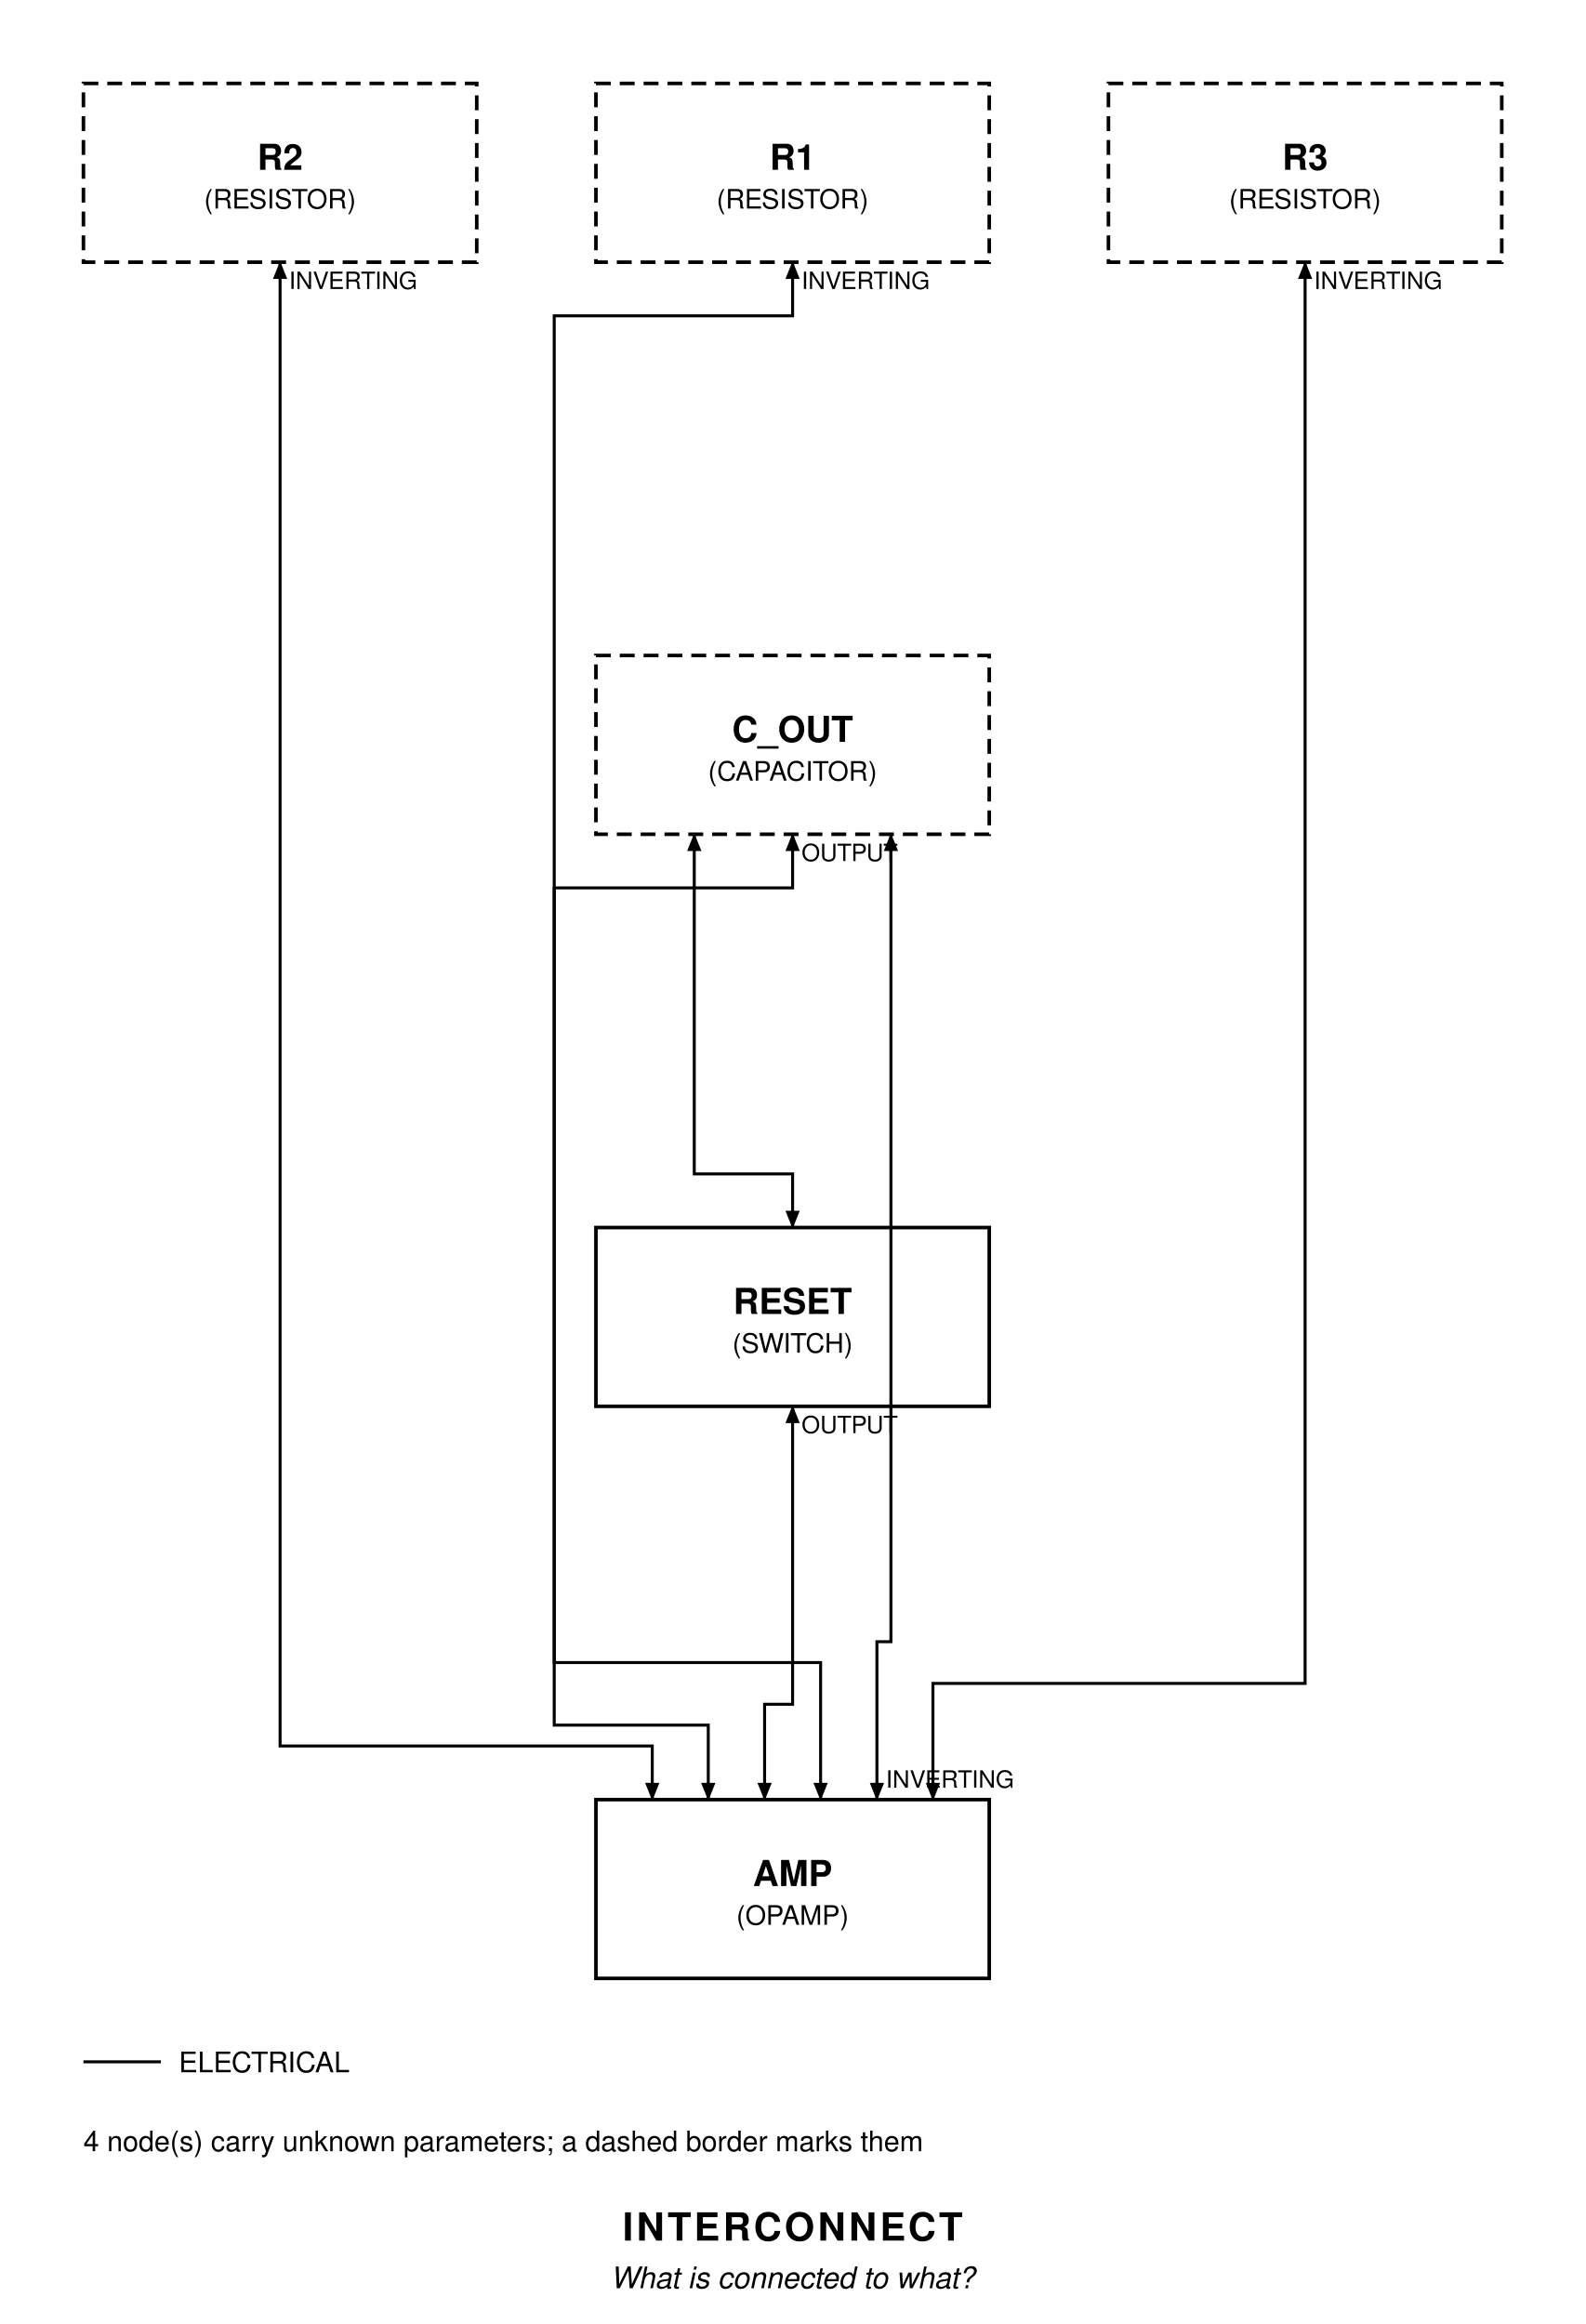
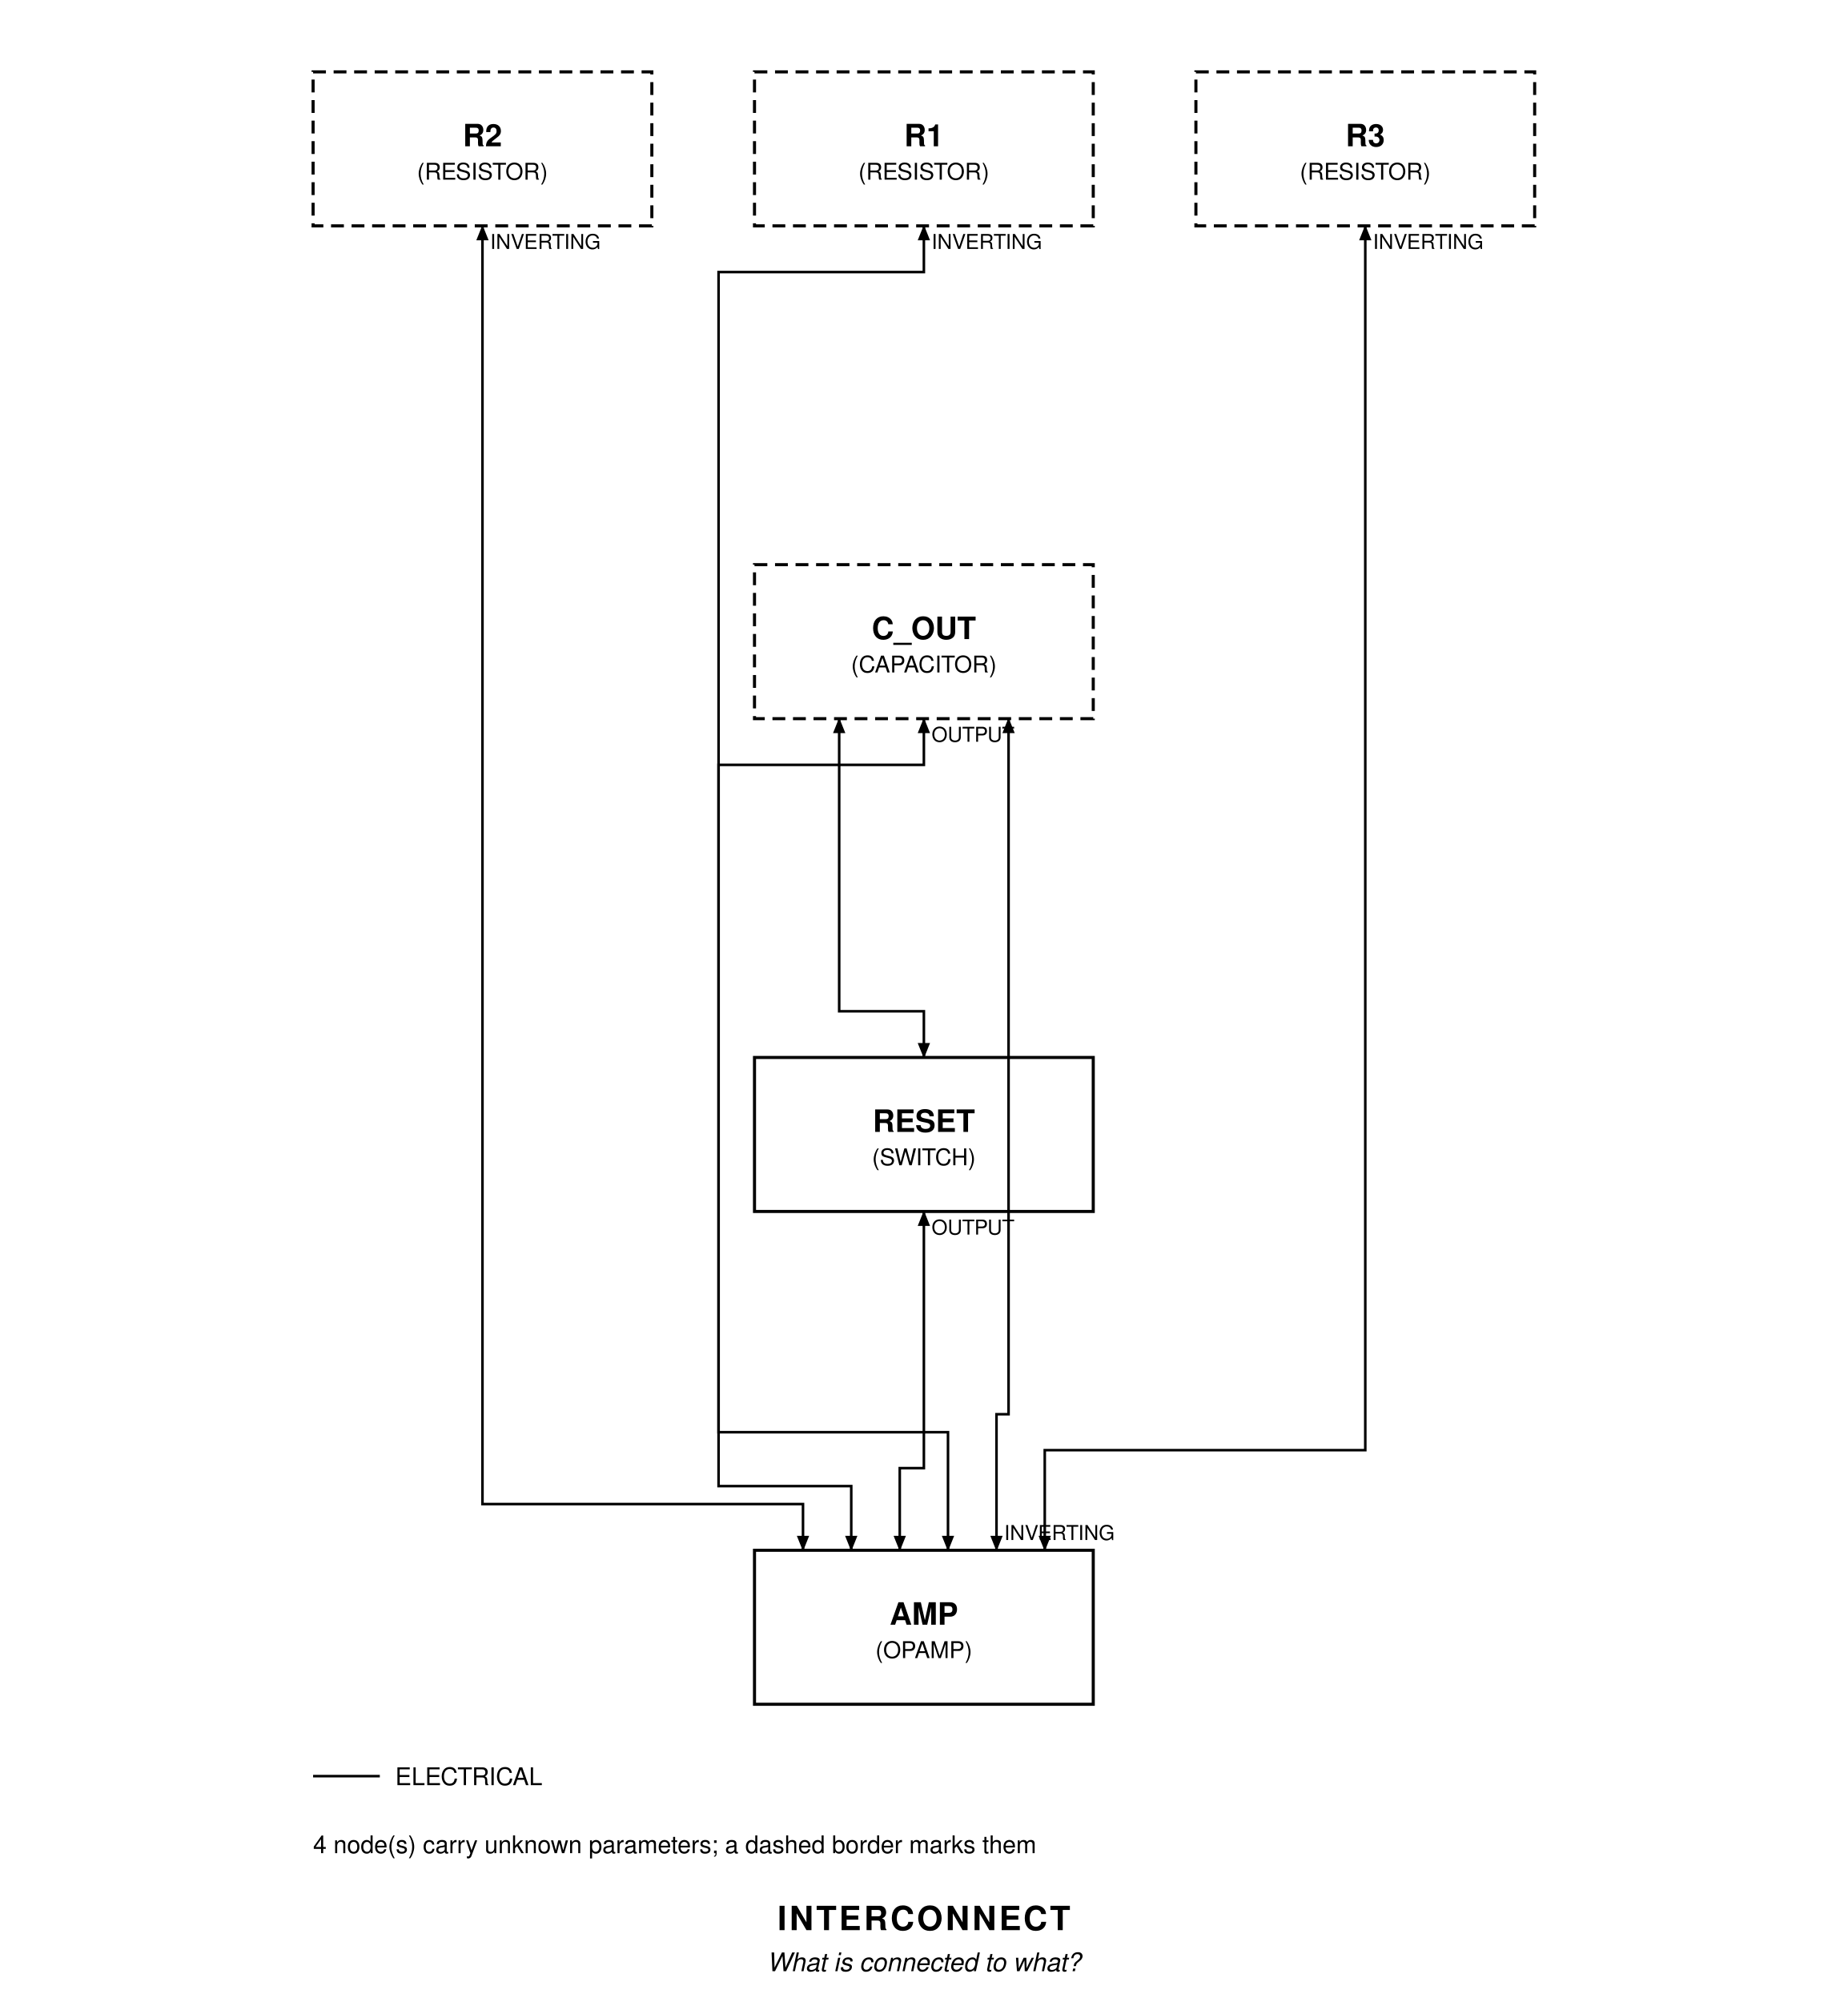
- <svg xmlns="http://www.w3.org/2000/svg" width="532" height="780" viewBox="0 0 532 780" font-family="Helvetica, Arial, sans-serif">
+ <svg xmlns="http://www.w3.org/2000/svg" width="720" height="780" viewBox="0 0 720 780" font-family="Helvetica, Arial, sans-serif">
  <defs>
    <marker id="arrow" viewBox="0 0 8 8" refX="7.5" refY="4" markerWidth="6" markerHeight="6" orient="auto-start-reverse">
      <path d="M0,0.8 L8,4 L0,7.2 Z" fill="#000000" />
    </marker>
  </defs>
-   <polyline points="94.0,88.0 94.0,586.0 218.9,586.0 218.9,604.0" fill="none" stroke="#000000" stroke-width="1" marker-start="url(#arrow)" marker-end="url(#arrow)" />
-   <polyline points="266.0,88.0 266.0,106.0 186.0,106.0 186.0,579.0 237.7,579.0 237.7,604.0" fill="none" stroke="#000000" stroke-width="1" marker-start="url(#arrow)" marker-end="url(#arrow)" />
-   <polyline points="266.0,472.0 266.0,572.0 256.6,572.0 256.6,604.0" fill="none" stroke="#000000" stroke-width="1" marker-start="url(#arrow)" marker-end="url(#arrow)" />
-   <polyline points="438.0,88.0 438.0,565.0 313.1,565.0 313.1,604.0" fill="none" stroke="#000000" stroke-width="1" marker-start="url(#arrow)" marker-end="url(#arrow)" />
-   <polyline points="233.0,280.0 233.0,394.0 266.0,394.0 266.0,412.0" fill="none" stroke="#000000" stroke-width="1" marker-start="url(#arrow)" marker-end="url(#arrow)" />
-   <polyline points="266.0,280.0 266.0,298.0 186.0,298.0 186.0,558.0 275.4,558.0 275.4,604.0" fill="none" stroke="#000000" stroke-width="1" marker-start="url(#arrow)" marker-end="url(#arrow)" />
-   <polyline points="294.3,604.0 294.3,551.0 299.0,551.0 299.0,280.0" fill="none" stroke="#000000" stroke-width="1" marker-start="url(#arrow)" marker-end="url(#arrow)" />
-   <g>
-     <rect x="28" y="28" width="132" height="60" fill="none" stroke="#000000" stroke-width="1.2" stroke-dasharray="5 3" />
-     <text x="94" y="57.0" text-anchor="middle" font-size="12" font-weight="bold" fill="#000000">R2</text>
-     <text x="94" y="70.0" text-anchor="middle" font-size="9" fill="#000000">(RESISTOR)</text>
+   <g transform="translate(94,0)">
+     <polyline points="94.0,88.0 94.0,586.0 218.9,586.0 218.9,604.0" fill="none" stroke="#000000" stroke-width="1" marker-start="url(#arrow)" marker-end="url(#arrow)" />
+     <polyline points="266.0,88.0 266.0,106.0 186.0,106.0 186.0,579.0 237.7,579.0 237.7,604.0" fill="none" stroke="#000000" stroke-width="1" marker-start="url(#arrow)" marker-end="url(#arrow)" />
+     <polyline points="266.0,472.0 266.0,572.0 256.6,572.0 256.6,604.0" fill="none" stroke="#000000" stroke-width="1" marker-start="url(#arrow)" marker-end="url(#arrow)" />
+     <polyline points="438.0,88.0 438.0,565.0 313.1,565.0 313.1,604.0" fill="none" stroke="#000000" stroke-width="1" marker-start="url(#arrow)" marker-end="url(#arrow)" />
+     <polyline points="233.0,280.0 233.0,394.0 266.0,394.0 266.0,412.0" fill="none" stroke="#000000" stroke-width="1" marker-start="url(#arrow)" marker-end="url(#arrow)" />
+     <polyline points="266.0,280.0 266.0,298.0 186.0,298.0 186.0,558.0 275.4,558.0 275.4,604.0" fill="none" stroke="#000000" stroke-width="1" marker-start="url(#arrow)" marker-end="url(#arrow)" />
+     <polyline points="294.3,604.0 294.3,551.0 299.0,551.0 299.0,280.0" fill="none" stroke="#000000" stroke-width="1" marker-start="url(#arrow)" marker-end="url(#arrow)" />
+     <g>
+       <rect x="28" y="28" width="132" height="60" fill="none" stroke="#000000" stroke-width="1.2" stroke-dasharray="5 3" />
+       <text x="94" y="57.0" text-anchor="middle" font-size="12" font-weight="bold" fill="#000000">R2</text>
+       <text x="94" y="70.0" text-anchor="middle" font-size="9" fill="#000000">(RESISTOR)</text>
+     </g>
+     <g>
+       <rect x="200" y="28" width="132" height="60" fill="none" stroke="#000000" stroke-width="1.2" stroke-dasharray="5 3" />
+       <text x="266" y="57.0" text-anchor="middle" font-size="12" font-weight="bold" fill="#000000">R1</text>
+       <text x="266" y="70.0" text-anchor="middle" font-size="9" fill="#000000">(RESISTOR)</text>
+     </g>
+     <g>
+       <rect x="200" y="412" width="132" height="60" fill="none" stroke="#000000" stroke-width="1.2" />
+       <text x="266" y="441.0" text-anchor="middle" font-size="12" font-weight="bold" fill="#000000">RESET</text>
+       <text x="266" y="454.0" text-anchor="middle" font-size="9" fill="#000000">(SWITCH)</text>
+     </g>
+     <g>
+       <rect x="372" y="28" width="132" height="60" fill="none" stroke="#000000" stroke-width="1.2" stroke-dasharray="5 3" />
+       <text x="438" y="57.0" text-anchor="middle" font-size="12" font-weight="bold" fill="#000000">R3</text>
+       <text x="438" y="70.0" text-anchor="middle" font-size="9" fill="#000000">(RESISTOR)</text>
+     </g>
+     <g>
+       <rect x="200" y="220" width="132" height="60" fill="none" stroke="#000000" stroke-width="1.2" stroke-dasharray="5 3" />
+       <text x="266" y="249.0" text-anchor="middle" font-size="12" font-weight="bold" fill="#000000">C_OUT</text>
+       <text x="266" y="262.0" text-anchor="middle" font-size="9" fill="#000000">(CAPACITOR)</text>
+     </g>
+     <g>
+       <rect x="200" y="604" width="132" height="60" fill="none" stroke="#000000" stroke-width="1.2" />
+       <text x="266" y="633.0" text-anchor="middle" font-size="12" font-weight="bold" fill="#000000">AMP</text>
+       <text x="266" y="646.0" text-anchor="middle" font-size="9" fill="#000000">(OPAMP)</text>
+     </g>
+     <text x="97.0" y="97.0" text-anchor="start" font-size="8" fill="#000000">INVERTING</text>
+     <text x="269.0" y="97.0" text-anchor="start" font-size="8" fill="#000000">INVERTING</text>
+     <text x="269.0" y="481.0" text-anchor="start" font-size="8" fill="#000000">OUTPUT</text>
+     <text x="441.0" y="97.0" text-anchor="start" font-size="8" fill="#000000">INVERTING</text>
+     <text x="269.0" y="289.0" text-anchor="start" font-size="8" fill="#000000">OUTPUT</text>
+     <text x="297.3" y="600.0" text-anchor="start" font-size="8" fill="#000000">INVERTING</text>
+     <line x1="28" y1="692" x2="54" y2="692" stroke="#000000" stroke-width="1" />
+     <text x="60" y="695.5" font-size="9.5" fill="#000000">ELECTRICAL</text>
+     <text x="28" y="722" font-size="9.5" fill="#000000">4 node(s) carry unknown parameters; a dashed border marks them</text>
  </g>
-   <g>
-     <rect x="200" y="28" width="132" height="60" fill="none" stroke="#000000" stroke-width="1.2" stroke-dasharray="5 3" />
-     <text x="266" y="57.0" text-anchor="middle" font-size="12" font-weight="bold" fill="#000000">R1</text>
-     <text x="266" y="70.0" text-anchor="middle" font-size="9" fill="#000000">(RESISTOR)</text>
-   </g>
-   <g>
-     <rect x="200" y="412" width="132" height="60" fill="none" stroke="#000000" stroke-width="1.2" />
-     <text x="266" y="441.0" text-anchor="middle" font-size="12" font-weight="bold" fill="#000000">RESET</text>
-     <text x="266" y="454.0" text-anchor="middle" font-size="9" fill="#000000">(SWITCH)</text>
-   </g>
-   <g>
-     <rect x="372" y="28" width="132" height="60" fill="none" stroke="#000000" stroke-width="1.2" stroke-dasharray="5 3" />
-     <text x="438" y="57.0" text-anchor="middle" font-size="12" font-weight="bold" fill="#000000">R3</text>
-     <text x="438" y="70.0" text-anchor="middle" font-size="9" fill="#000000">(RESISTOR)</text>
-   </g>
-   <g>
-     <rect x="200" y="220" width="132" height="60" fill="none" stroke="#000000" stroke-width="1.2" stroke-dasharray="5 3" />
-     <text x="266" y="249.0" text-anchor="middle" font-size="12" font-weight="bold" fill="#000000">C_OUT</text>
-     <text x="266" y="262.0" text-anchor="middle" font-size="9" fill="#000000">(CAPACITOR)</text>
-   </g>
-   <g>
-     <rect x="200" y="604" width="132" height="60" fill="none" stroke="#000000" stroke-width="1.2" />
-     <text x="266" y="633.0" text-anchor="middle" font-size="12" font-weight="bold" fill="#000000">AMP</text>
-     <text x="266" y="646.0" text-anchor="middle" font-size="9" fill="#000000">(OPAMP)</text>
-   </g>
-   <text x="97.0" y="97.0" text-anchor="start" font-size="8" fill="#000000">INVERTING</text>
-   <text x="269.0" y="97.0" text-anchor="start" font-size="8" fill="#000000">INVERTING</text>
-   <text x="269.0" y="481.0" text-anchor="start" font-size="8" fill="#000000">OUTPUT</text>
-   <text x="441.0" y="97.0" text-anchor="start" font-size="8" fill="#000000">INVERTING</text>
-   <text x="269.0" y="289.0" text-anchor="start" font-size="8" fill="#000000">OUTPUT</text>
-   <text x="297.3" y="600.0" text-anchor="start" font-size="8" fill="#000000">INVERTING</text>
-   <line x1="28" y1="692" x2="54" y2="692" stroke="#000000" stroke-width="1" />
-   <text x="60" y="695.5" font-size="9.5" fill="#000000">ELECTRICAL</text>
-   <text x="28" y="722" font-size="9.5" fill="#000000">4 node(s) carry unknown parameters; a dashed border marks them</text>
-   <text x="266.0" y="752" text-anchor="middle" font-size="13" font-weight="bold" letter-spacing="0.08em" fill="#000000">INTERCONNECT</text>
-   <text x="266.0" y="768" text-anchor="middle" font-size="10" font-style="italic" fill="#000000">What is connected to what?</text>
+   <text x="360.0" y="752" text-anchor="middle" font-size="13" font-weight="bold" letter-spacing="0.08em" fill="#000000">INTERCONNECT</text>
+   <text x="360.0" y="768" text-anchor="middle" font-size="10" font-style="italic" fill="#000000">What is connected to what?</text>
</svg>
